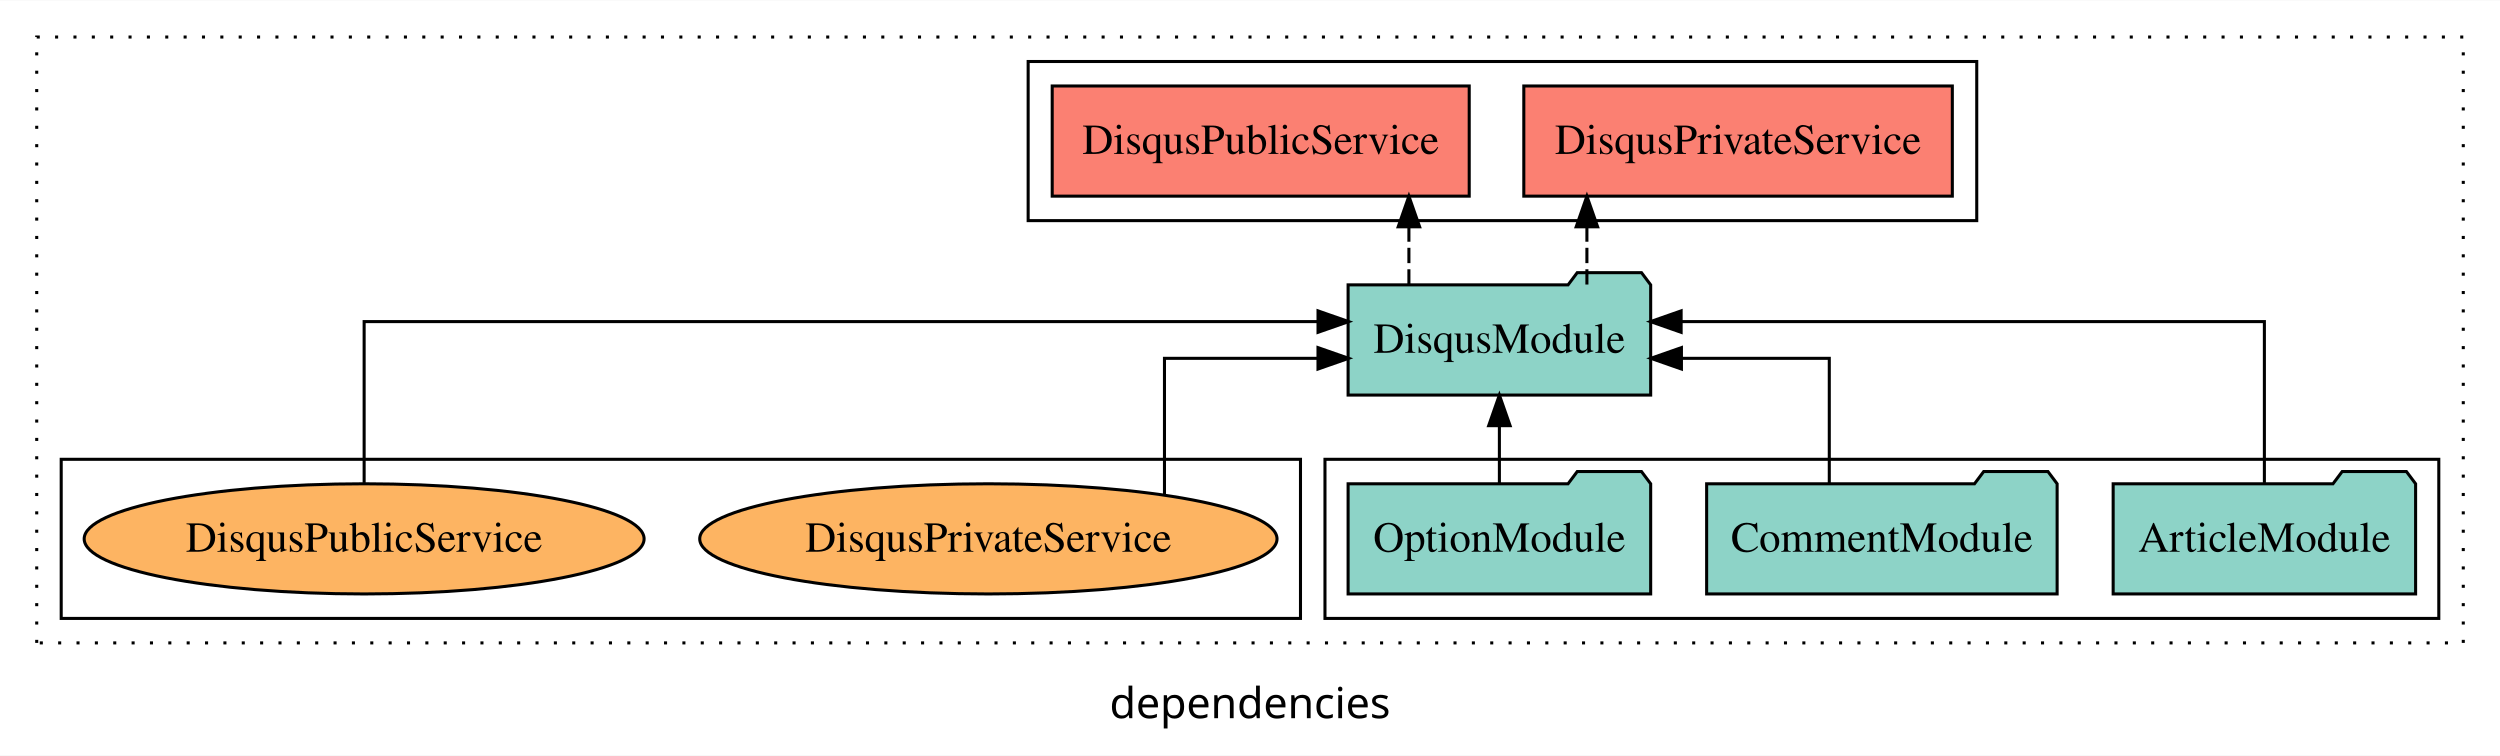
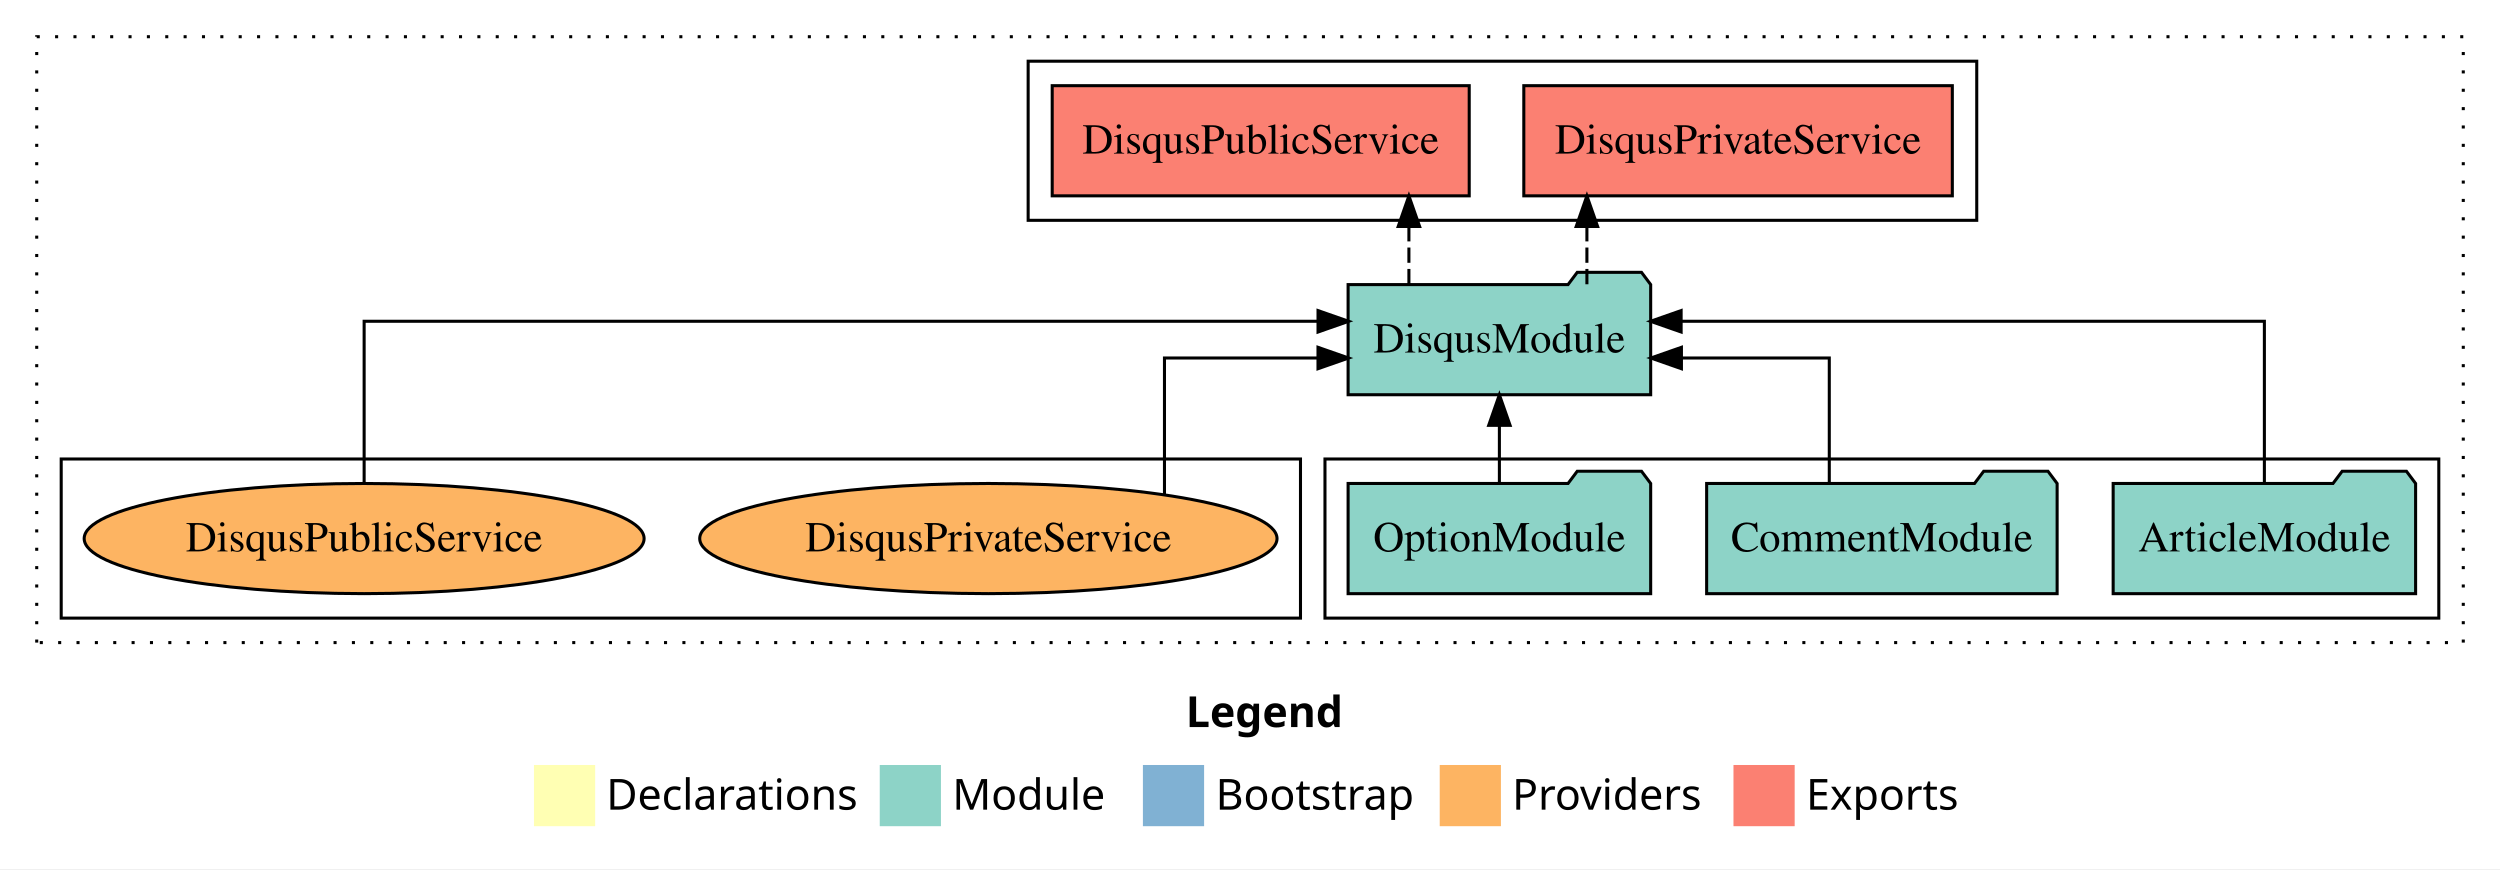
- <svg xmlns="http://www.w3.org/2000/svg" width="817pt" height="247pt" viewBox="0.00 0.00 817.00 246.80">
-   <g id="graph0" class="graph" transform="scale(1 1) rotate(0) translate(4 242.8)">
-     <polygon fill="white" stroke="transparent" points="-4,4 -4,-242.8 813,-242.8 813,4 -4,4" />
-     <text text-anchor="middle" x="404.5" y="-8.2" font-family="sans-serif" font-size="14.00">dependencies</text>
+ <svg xmlns="http://www.w3.org/2000/svg" width="817pt" height="284pt" viewBox="0.00 0.00 817.00 284.00">
+   <g id="graph0" class="graph" transform="scale(1 1) rotate(0) translate(4 280)">
+     <polygon fill="white" stroke="transparent" points="-4,4 -4,-280 813,-280 813,4 -4,4" />
+     <text text-anchor="start" x="383.51" y="-42.4" font-family="Times-12" font-weight="bold" font-size="14.00">Legend</text>
+     <polygon fill="#ffffb3" stroke="transparent" points="170.5,-10 170.5,-30 190.5,-30 190.5,-10 170.5,-10" />
+     <text text-anchor="start" x="194.13" y="-15.4" font-family="Times-12" font-size="14.00">  Declarations</text>
+     <polygon fill="#8dd3c7" stroke="transparent" points="283.5,-10 283.5,-30 303.5,-30 303.5,-10 283.5,-10" />
+     <text text-anchor="start" x="307.23" y="-15.4" font-family="Times-12" font-size="14.00">  Module</text>
+     <polygon fill="#80b1d3" stroke="transparent" points="369.5,-10 369.5,-30 389.5,-30 389.5,-10 369.5,-10" />
+     <text text-anchor="start" x="393.28" y="-15.4" font-family="Times-12" font-size="14.00">  Bootstrap</text>
+     <polygon fill="#fdb462" stroke="transparent" points="466.5,-10 466.5,-30 486.5,-30 486.5,-10 466.5,-10" />
+     <text text-anchor="start" x="490.17" y="-15.4" font-family="Times-12" font-size="14.00">  Providers</text>
+     <polygon fill="#fb8072" stroke="transparent" points="562.5,-10 562.5,-30 582.5,-30 582.5,-10 562.5,-10" />
+     <text text-anchor="start" x="586.23" y="-15.4" font-family="Times-12" font-size="14.00">  Exports</text>
    <g id="clust1" class="cluster">
-       <polygon fill="none" stroke="black" stroke-dasharray="1,5" points="8,-32.8 8,-230.8 801,-230.8 801,-32.8 8,-32.8" />
+       <polygon fill="none" stroke="black" stroke-dasharray="1,5" points="8,-70 8,-268 801,-268 801,-70 8,-70" />
+     </g>
+     <g id="clust4" class="cluster">
+       <polygon fill="none" stroke="black" points="332,-208 332,-260 642,-260 642,-208 332,-208" />
    </g>
    <g id="clust3" class="cluster">
-       <polygon fill="none" stroke="black" points="429,-40.8 429,-92.8 793,-92.8 793,-40.8 429,-40.8" />
+       <polygon fill="none" stroke="black" points="429,-78 429,-130 793,-130 793,-78 429,-78" />
    </g>
    <g id="clust6" class="cluster">
-       <polygon fill="none" stroke="black" points="16,-40.8 16,-92.8 421,-92.8 421,-40.8 16,-40.8" />
-     </g>
-     <g id="clust4" class="cluster">
-       <polygon fill="none" stroke="black" points="332,-170.8 332,-222.8 642,-222.8 642,-170.8 332,-170.8" />
+       <polygon fill="none" stroke="black" points="16,-78 16,-130 421,-130 421,-78 16,-78" />
    </g>
    <g id="node1" class="node">
-       <polygon fill="#8dd3c7" stroke="black" points="785.42,-84.8 782.42,-88.8 761.42,-88.8 758.42,-84.8 686.58,-84.8 686.58,-48.8 785.42,-48.8 785.42,-84.8" />
-       <text text-anchor="middle" x="736" y="-62.6" font-family="Times,serif" font-size="14.00">ArticleModule</text>
+       <polygon fill="#8dd3c7" stroke="black" points="785.42,-122 782.42,-126 761.42,-126 758.42,-122 686.58,-122 686.58,-86 785.42,-86 785.42,-122" />
+       <text text-anchor="middle" x="736" y="-99.8" font-family="Times,serif" font-size="14.00">ArticleModule</text>
    </g>
    <g id="node4" class="node">
-       <polygon fill="#8dd3c7" stroke="black" points="535.44,-149.8 532.44,-153.8 511.44,-153.8 508.44,-149.8 436.56,-149.8 436.56,-113.8 535.44,-113.8 535.44,-149.8" />
-       <text text-anchor="middle" x="486" y="-127.6" font-family="Times,serif" font-size="14.00">DisqusModule</text>
+       <polygon fill="#8dd3c7" stroke="black" points="535.44,-187 532.44,-191 511.44,-191 508.44,-187 436.56,-187 436.56,-151 535.44,-151 535.44,-187" />
+       <text text-anchor="middle" x="486" y="-164.8" font-family="Times,serif" font-size="14.00">DisqusModule</text>
    </g>
    <g id="edge1" class="edge">
-       <path fill="none" stroke="black" d="M736,-85.08C736,-106.12 736,-137.8 736,-137.8 736,-137.8 545.39,-137.8 545.39,-137.8" />
-       <polygon fill="black" stroke="black" points="545.39,-134.3 535.39,-137.8 545.39,-141.3 545.39,-134.3" />
+       <path fill="none" stroke="black" d="M736,-122.28C736,-143.32 736,-175 736,-175 736,-175 545.39,-175 545.39,-175" />
+       <polygon fill="black" stroke="black" points="545.39,-171.5 535.39,-175 545.39,-178.5 545.39,-171.5" />
    </g>
    <g id="node2" class="node">
-       <polygon fill="#8dd3c7" stroke="black" points="668.27,-84.8 665.27,-88.8 644.27,-88.8 641.27,-84.8 553.73,-84.8 553.73,-48.8 668.27,-48.8 668.27,-84.8" />
-       <text text-anchor="middle" x="611" y="-62.6" font-family="Times,serif" font-size="14.00">CommentModule</text>
+       <polygon fill="#8dd3c7" stroke="black" points="668.27,-122 665.27,-126 644.27,-126 641.27,-122 553.73,-122 553.73,-86 668.27,-86 668.27,-122" />
+       <text text-anchor="middle" x="611" y="-99.8" font-family="Times,serif" font-size="14.00">CommentModule</text>
    </g>
    <g id="edge2" class="edge">
-       <path fill="none" stroke="black" d="M593.81,-84.82C593.81,-102.17 593.81,-125.8 593.81,-125.8 593.81,-125.8 545.49,-125.8 545.49,-125.8" />
-       <polygon fill="black" stroke="black" points="545.49,-122.3 535.49,-125.8 545.49,-129.3 545.49,-122.3" />
+       <path fill="none" stroke="black" d="M593.81,-122.02C593.81,-139.37 593.81,-163 593.81,-163 593.81,-163 545.49,-163 545.49,-163" />
+       <polygon fill="black" stroke="black" points="545.49,-159.5 535.49,-163 545.49,-166.5 545.49,-159.5" />
    </g>
    <g id="node3" class="node">
-       <polygon fill="#8dd3c7" stroke="black" points="535.44,-84.8 532.44,-88.8 511.44,-88.8 508.44,-84.8 436.56,-84.8 436.56,-48.8 535.44,-48.8 535.44,-84.8" />
-       <text text-anchor="middle" x="486" y="-62.6" font-family="Times,serif" font-size="14.00">OptionModule</text>
+       <polygon fill="#8dd3c7" stroke="black" points="535.44,-122 532.44,-126 511.44,-126 508.44,-122 436.56,-122 436.56,-86 535.44,-86 535.44,-122" />
+       <text text-anchor="middle" x="486" y="-99.8" font-family="Times,serif" font-size="14.00">OptionModule</text>
    </g>
    <g id="edge3" class="edge">
-       <path fill="none" stroke="black" d="M486,-84.91C486,-84.91 486,-103.79 486,-103.79" />
-       <polygon fill="black" stroke="black" points="482.5,-103.79 486,-113.79 489.5,-103.79 482.5,-103.79" />
+       <path fill="none" stroke="black" d="M486,-122.11C486,-122.11 486,-140.99 486,-140.99" />
+       <polygon fill="black" stroke="black" points="482.5,-140.99 486,-150.99 489.5,-140.99 482.5,-140.99" />
    </g>
    <g id="node5" class="node">
-       <polygon fill="#fb8072" stroke="black" points="634.02,-214.8 493.98,-214.8 493.98,-178.8 634.02,-178.8 634.02,-214.8" />
-       <text text-anchor="middle" x="564" y="-192.6" font-family="Times,serif" font-size="14.00">DisqusPrivateService </text>
+       <polygon fill="#fb8072" stroke="black" points="634.02,-252 493.98,-252 493.98,-216 634.02,-216 634.02,-252" />
+       <text text-anchor="middle" x="564" y="-229.8" font-family="Times,serif" font-size="14.00">DisqusPrivateService </text>
    </g>
    <g id="edge4" class="edge">
-       <path fill="none" stroke="black" stroke-dasharray="5,2" d="M514.6,-149.91C514.6,-149.91 514.6,-168.79 514.6,-168.79" />
-       <polygon fill="black" stroke="black" points="511.1,-168.79 514.6,-178.79 518.1,-168.79 511.1,-168.79" />
+       <path fill="none" stroke="black" stroke-dasharray="5,2" d="M514.6,-187.11C514.6,-187.11 514.6,-205.99 514.6,-205.99" />
+       <polygon fill="black" stroke="black" points="511.1,-205.99 514.6,-215.99 518.1,-205.99 511.1,-205.99" />
    </g>
    <g id="node6" class="node">
-       <polygon fill="#fb8072" stroke="black" points="476.14,-214.8 339.86,-214.8 339.86,-178.8 476.14,-178.8 476.14,-214.8" />
-       <text text-anchor="middle" x="408" y="-192.6" font-family="Times,serif" font-size="14.00">DisqusPublicService </text>
+       <polygon fill="#fb8072" stroke="black" points="476.14,-252 339.86,-252 339.86,-216 476.14,-216 476.14,-252" />
+       <text text-anchor="middle" x="408" y="-229.8" font-family="Times,serif" font-size="14.00">DisqusPublicService </text>
    </g>
    <g id="edge5" class="edge">
-       <path fill="none" stroke="black" stroke-dasharray="5,2" d="M456.43,-149.91C456.43,-149.91 456.43,-168.79 456.43,-168.79" />
-       <polygon fill="black" stroke="black" points="452.93,-168.79 456.43,-178.79 459.93,-168.79 452.93,-168.79" />
+       <path fill="none" stroke="black" stroke-dasharray="5,2" d="M456.43,-187.11C456.43,-187.11 456.43,-205.99 456.43,-205.99" />
+       <polygon fill="black" stroke="black" points="452.93,-205.99 456.43,-215.99 459.93,-205.99 452.93,-205.99" />
    </g>
    <g id="node7" class="node">
-       <ellipse fill="#fdb462" stroke="black" cx="319" cy="-66.8" rx="94.33" ry="18" />
-       <text text-anchor="middle" x="319" y="-62.6" font-family="Times,serif" font-size="14.00">DisqusPrivateService</text>
+       <ellipse fill="#fdb462" stroke="black" cx="319" cy="-104" rx="94.33" ry="18" />
+       <text text-anchor="middle" x="319" y="-99.8" font-family="Times,serif" font-size="14.00">DisqusPrivateService</text>
    </g>
    <g id="edge6" class="edge">
-       <path fill="none" stroke="black" d="M376.55,-81.08C376.55,-98.54 376.55,-125.8 376.55,-125.8 376.55,-125.8 426.72,-125.8 426.72,-125.8" />
-       <polygon fill="black" stroke="black" points="426.72,-129.3 436.72,-125.8 426.72,-122.3 426.72,-129.3" />
+       <path fill="none" stroke="black" d="M376.55,-118.28C376.55,-135.74 376.55,-163 376.55,-163 376.55,-163 426.72,-163 426.72,-163" />
+       <polygon fill="black" stroke="black" points="426.72,-166.5 436.72,-163 426.72,-159.5 426.72,-166.5" />
    </g>
    <g id="node8" class="node">
-       <ellipse fill="#fdb462" stroke="black" cx="115" cy="-66.8" rx="91.49" ry="18" />
-       <text text-anchor="middle" x="115" y="-62.6" font-family="Times,serif" font-size="14.00">DisqusPublicService</text>
+       <ellipse fill="#fdb462" stroke="black" cx="115" cy="-104" rx="91.49" ry="18" />
+       <text text-anchor="middle" x="115" y="-99.8" font-family="Times,serif" font-size="14.00">DisqusPublicService</text>
    </g>
    <g id="edge7" class="edge">
-       <path fill="none" stroke="black" d="M115,-85.08C115,-106.12 115,-137.8 115,-137.8 115,-137.8 426.73,-137.8 426.73,-137.8" />
-       <polygon fill="black" stroke="black" points="426.73,-141.3 436.73,-137.8 426.73,-134.3 426.73,-141.3" />
+       <path fill="none" stroke="black" d="M115,-122.28C115,-143.32 115,-175 115,-175 115,-175 426.73,-175 426.73,-175" />
+       <polygon fill="black" stroke="black" points="426.73,-178.5 436.73,-175 426.73,-171.5 426.73,-178.5" />
    </g>
  </g>
</svg>
